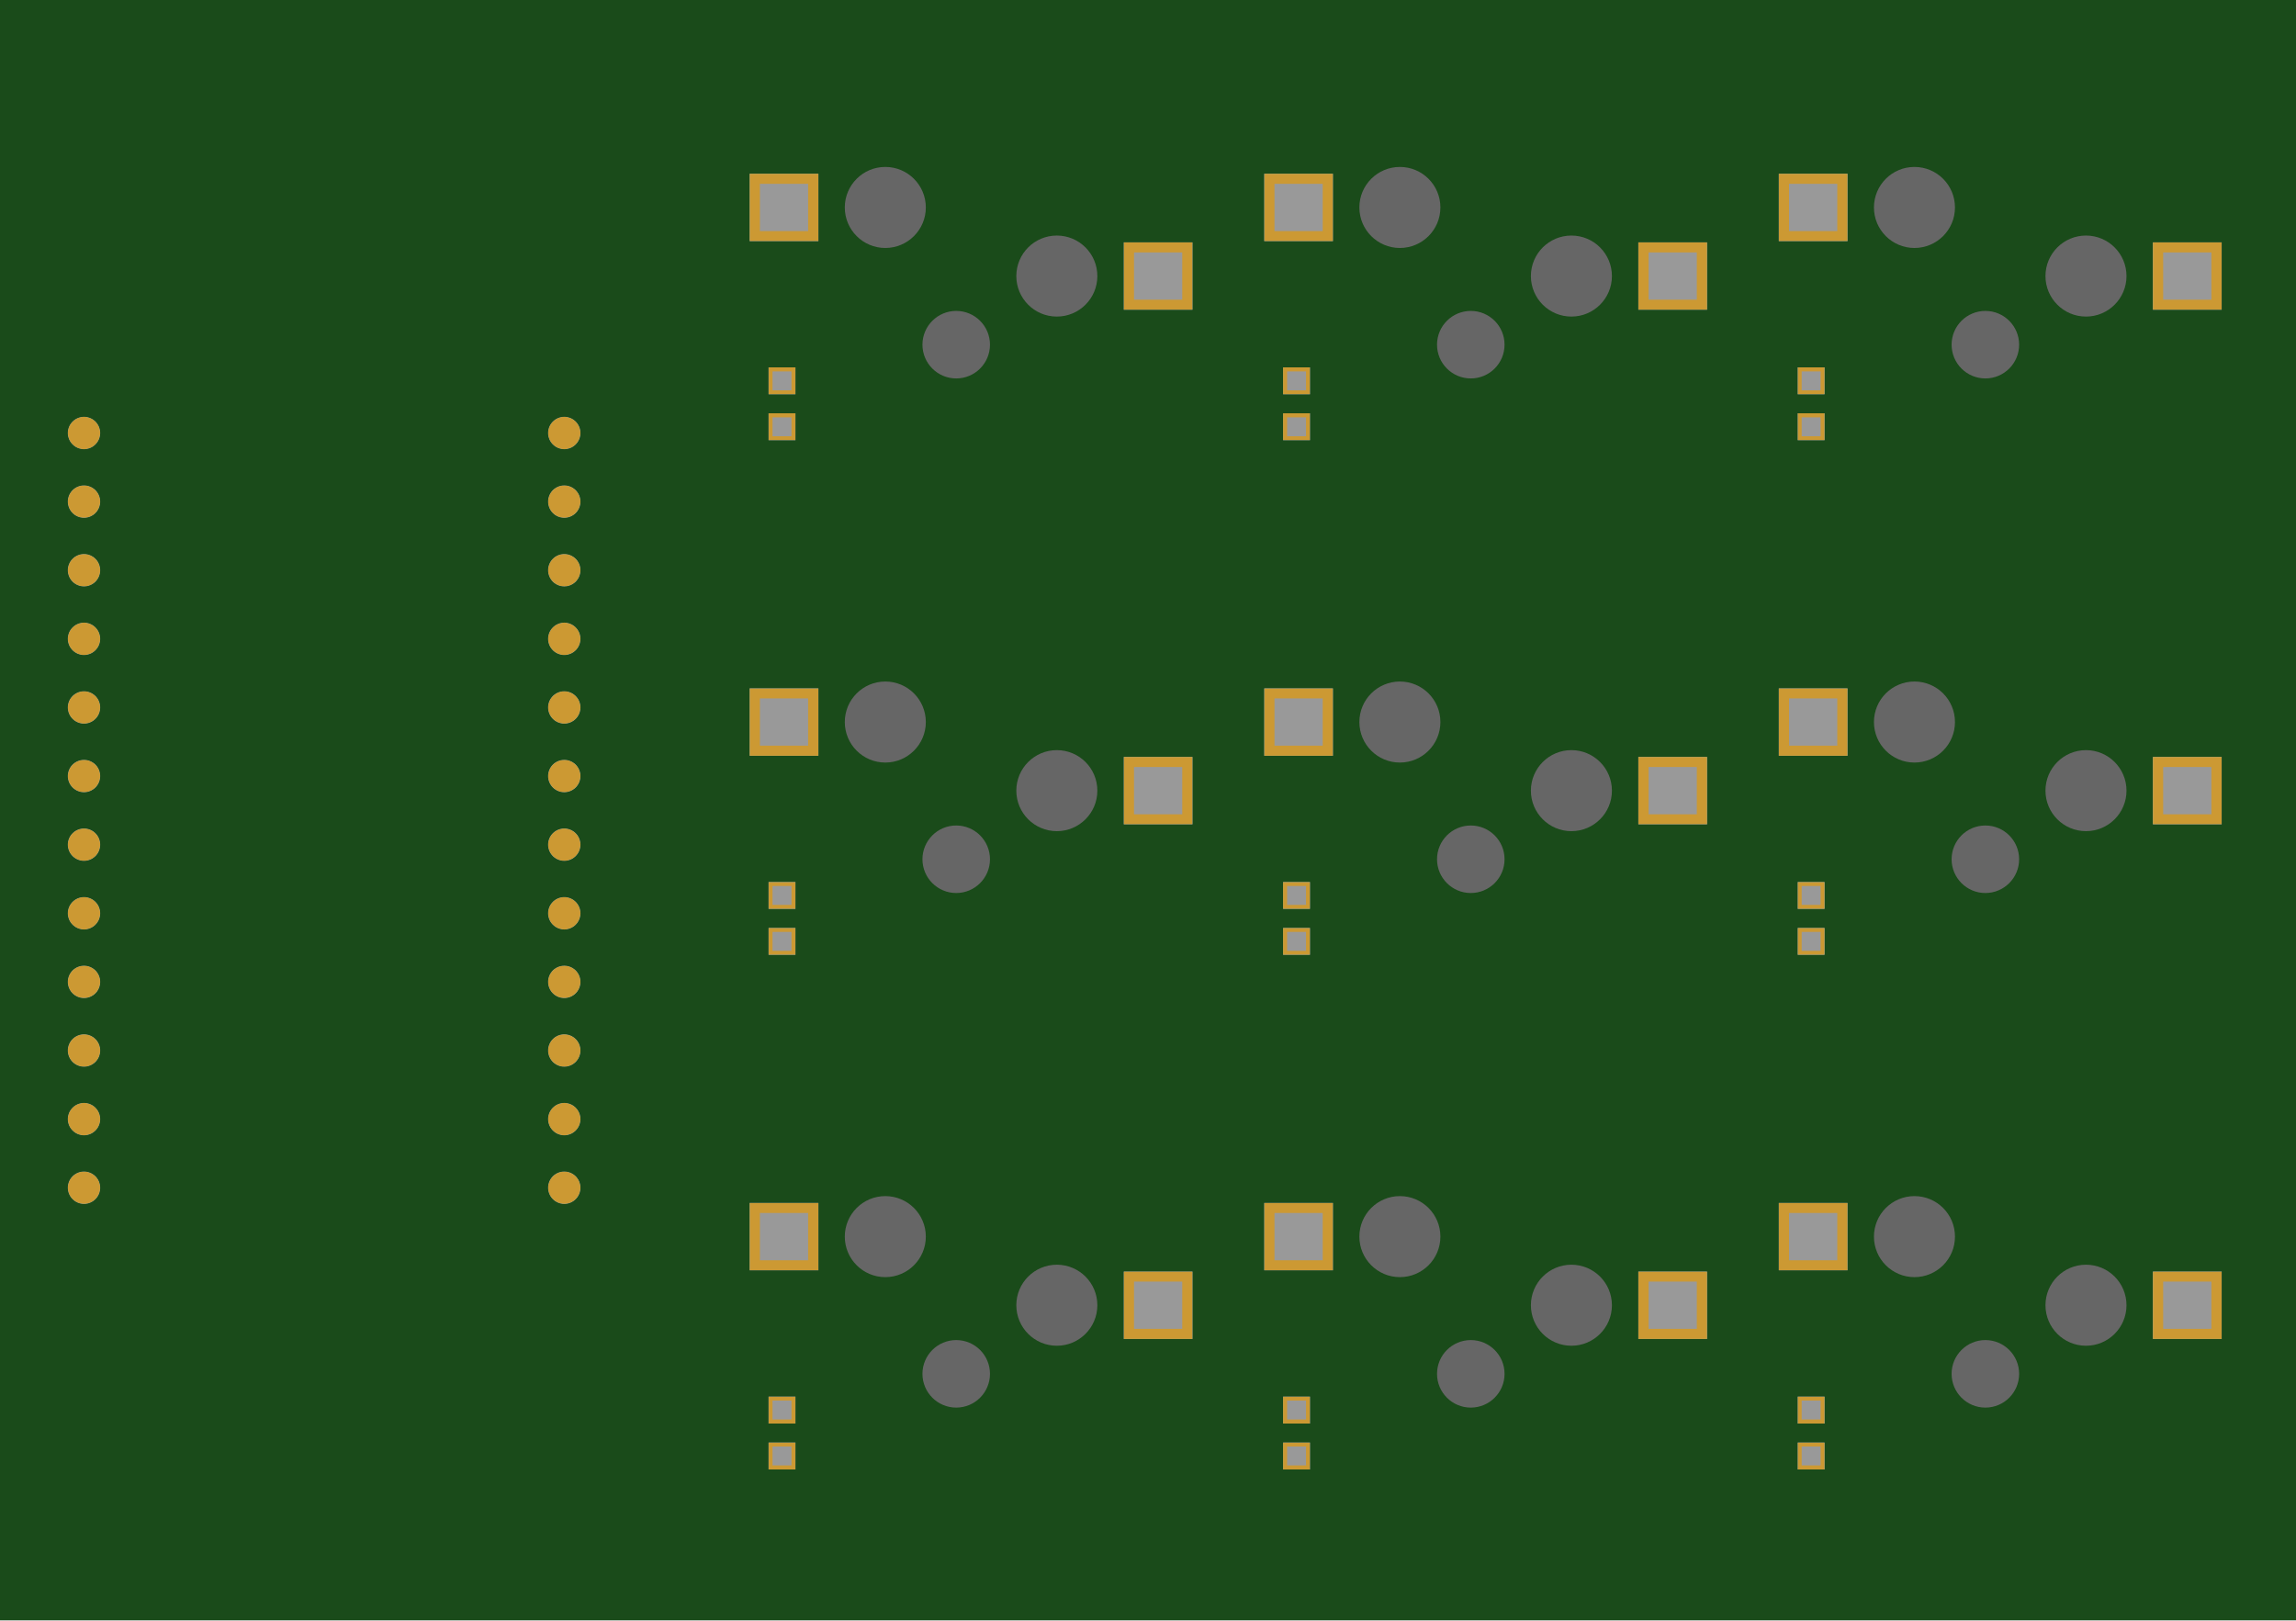
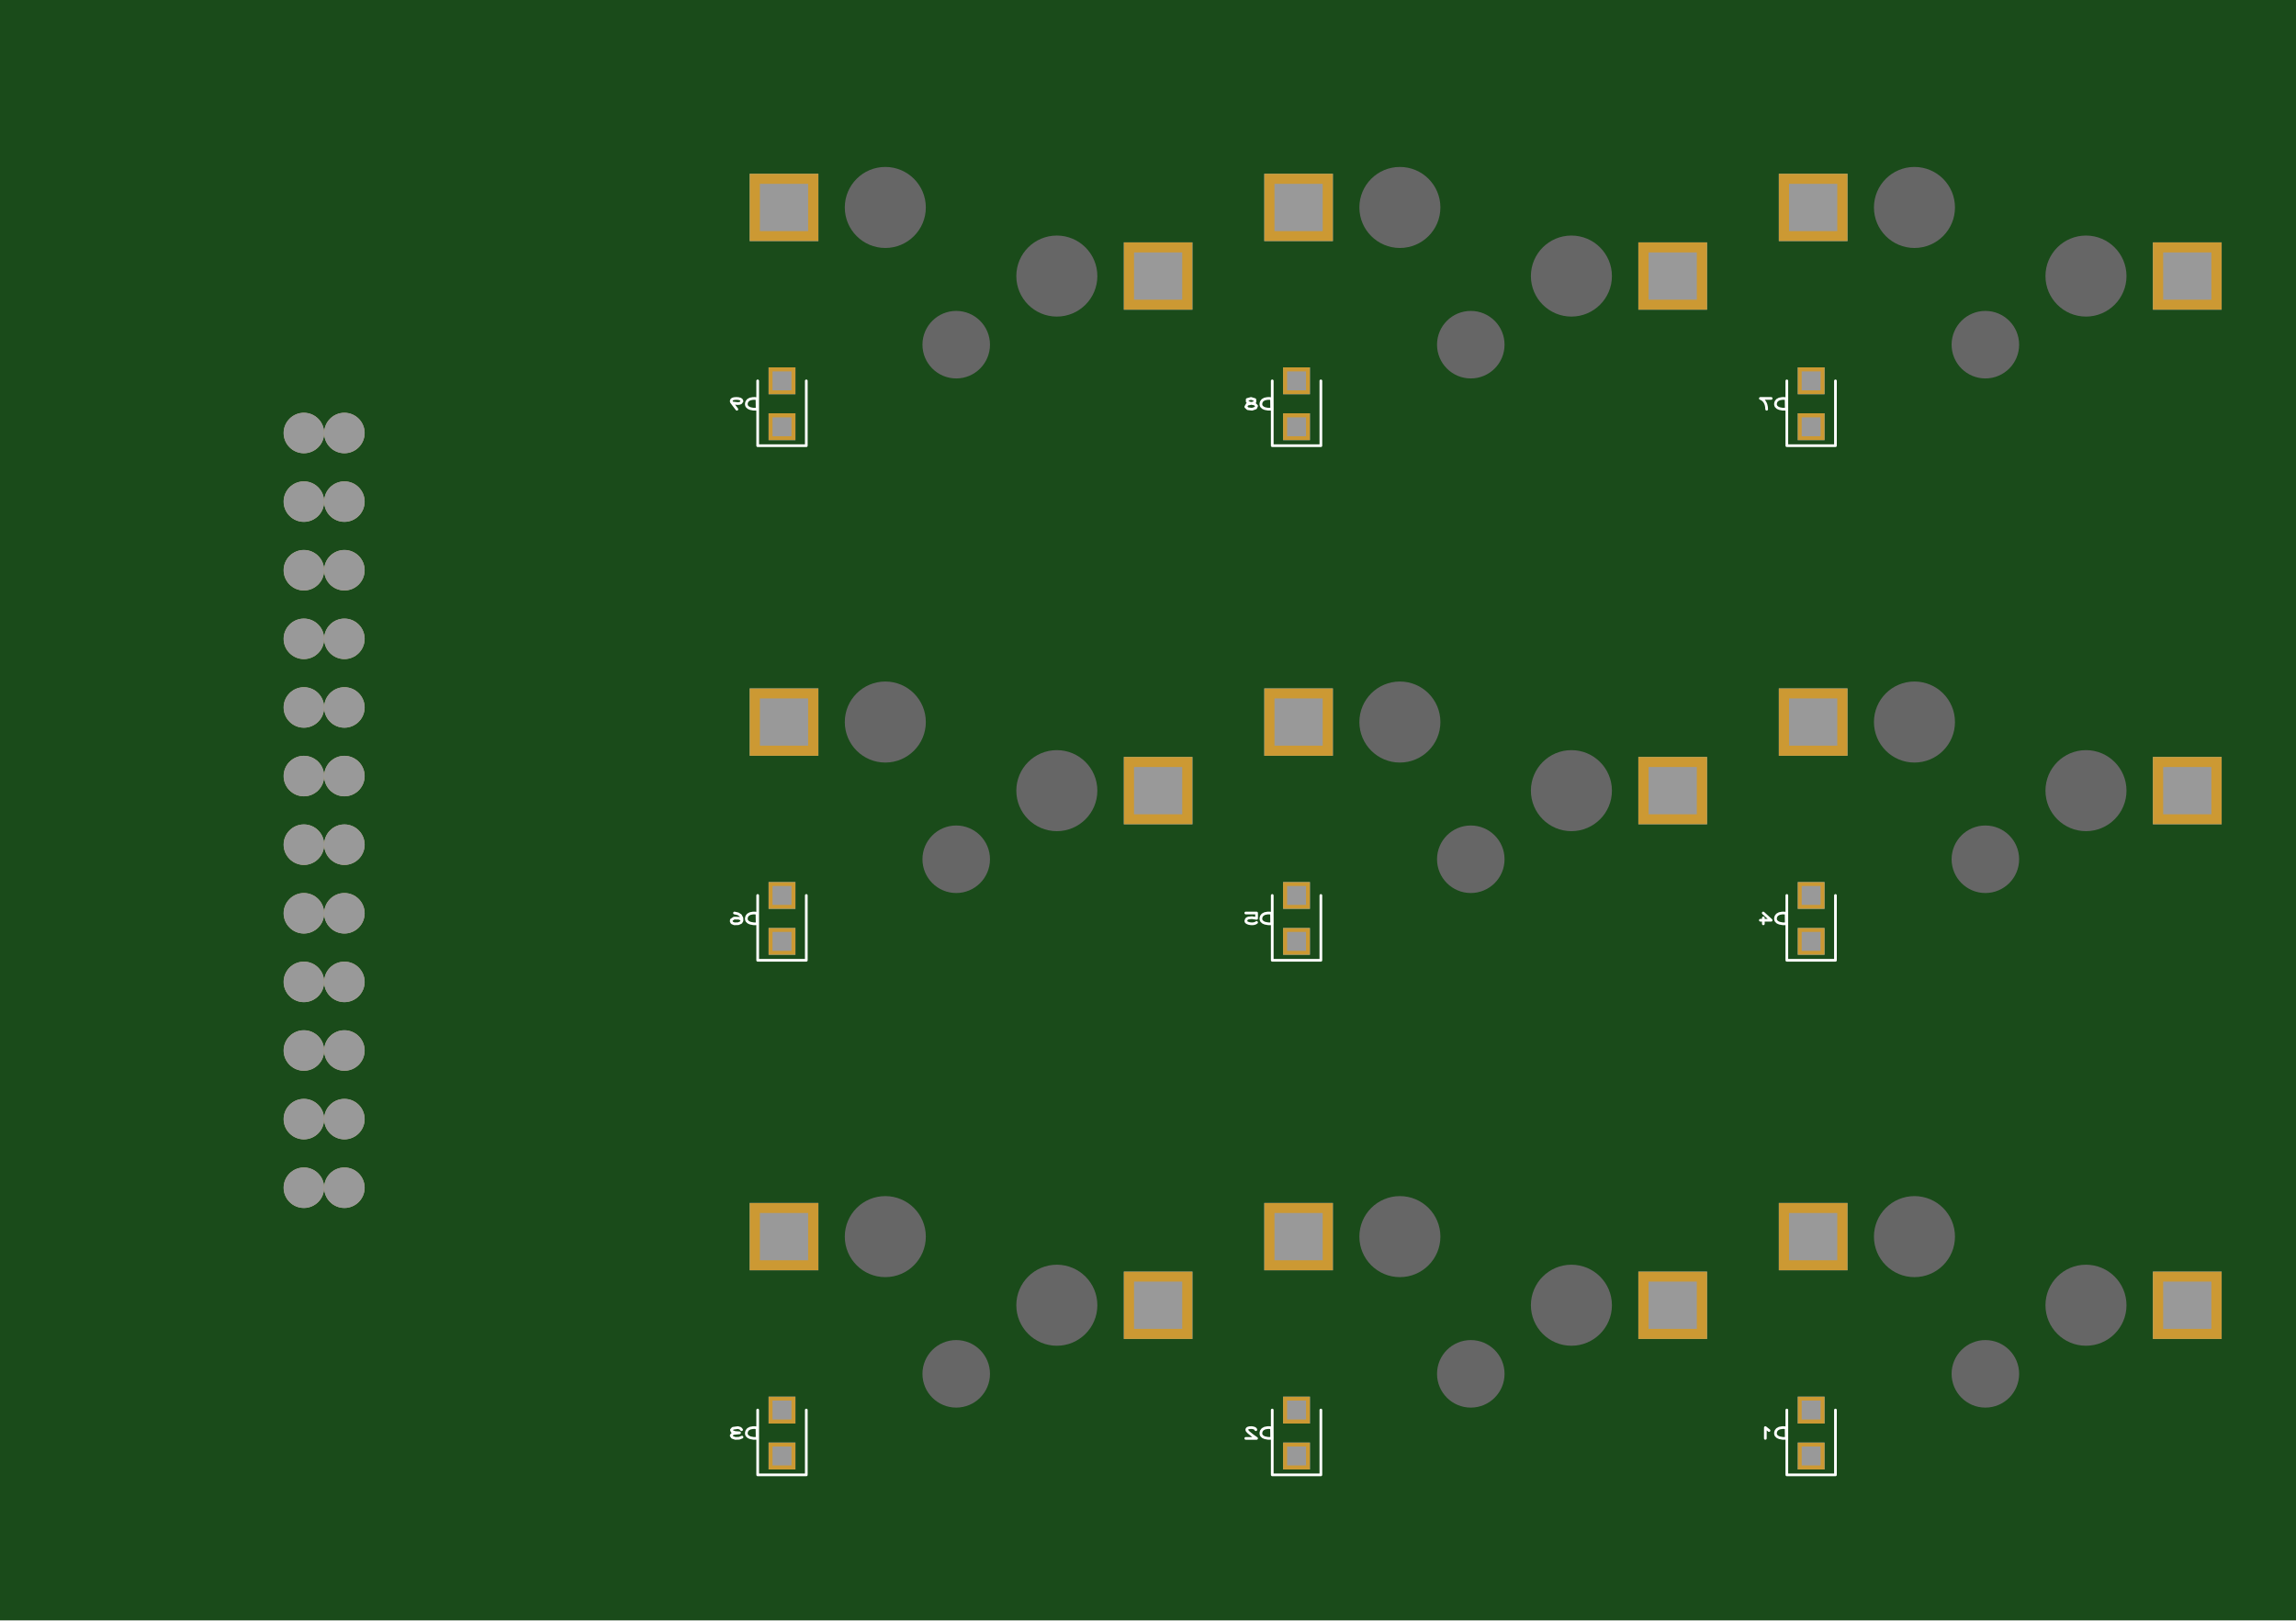
- <svg xmlns="http://www.w3.org/2000/svg" xmlns:xlink="http://www.w3.org/1999/xlink" version="1.1" stroke-linecap="round" stroke-linejoin="round" stroke-width="0" fill-rule="evenodd" clip-rule="evenodd" id="AKMYGLnjvHdG_bottom" viewBox="-42500 -30000 85000 60000" width="85mm" height="60mm">
+ <svg xmlns="http://www.w3.org/2000/svg" xmlns:xlink="http://www.w3.org/1999/xlink" version="1.1" stroke-linecap="round" stroke-linejoin="round" stroke-width="0" fill-rule="evenodd" clip-rule="evenodd" id="T84LgT5_yAUA_bottom" viewBox="-42500 -30000 85000 60000" width="85mm" height="60mm">
  <defs>
-     <style>.AKMYGLnjvHdG_fr4 {color: #666666;}
- .AKMYGLnjvHdG_cu {color: #cccccc;}
- .AKMYGLnjvHdG_cf {color: #cc9933;}
- .AKMYGLnjvHdG_sm {color: #004200; opacity: 0.749;}
- .AKMYGLnjvHdG_ss {color: #ffffff;}
- .AKMYGLnjvHdG_sp {color: #999999;}
- .AKMYGLnjvHdG_out {color: #000000;}</style>
-     <rect x="-1275" y="-1250" width="2550" height="2500" id="AaF7pAcQtDfY_pad-10" />
-     <rect x="-500" y="-500" width="1000" height="1000" id="AaF7pAcQtDfY_pad-14" />
-     <circle cx="0" cy="0" r="600" id="AaF7pAcQtDfY_pad-16" />
-     <rect x="-1275" y="-1250" width="2550" height="2500" id="j-GmVoyRq2aF_pad-10" />
-     <circle cx="0" cy="0" r="1500" id="j-GmVoyRq2aF_pad-12" />
-     <circle cx="0" cy="0" r="1250" id="j-GmVoyRq2aF_pad-13" />
-     <rect x="-500" y="-500" width="1000" height="1000" id="j-GmVoyRq2aF_pad-14" />
-     <circle cx="0" cy="0" r="600" id="j-GmVoyRq2aF_pad-16" />
-     <rect x="-892.5" y="-875" width="1785" height="1750" id="hVpLpZzpCf-o_pad-11" />
-     <rect x="-350" y="-350" width="700" height="700" id="hVpLpZzpCf-o_pad-15" />
-     <g id="AKMYGLnjvHdG_bottom_copper">
-       <use xlink:href="#AaF7pAcQtDfY_pad-10" x="-24625" y="-15780" />
-       <use xlink:href="#AaF7pAcQtDfY_pad-10" x="-38475" y="-18320" />
-       <use xlink:href="#AaF7pAcQtDfY_pad-14" x="-24550" y="-23900" />
-       <use xlink:href="#AaF7pAcQtDfY_pad-14" x="-24550" y="-22200" />
-       <use xlink:href="#AaF7pAcQtDfY_pad-10" x="-5575" y="-15780" />
-       <use xlink:href="#AaF7pAcQtDfY_pad-10" x="-19425" y="-18320" />
-       <use xlink:href="#AaF7pAcQtDfY_pad-14" x="-5500" y="-23900" />
-       <use xlink:href="#AaF7pAcQtDfY_pad-14" x="-5500" y="-22200" />
-       <use xlink:href="#AaF7pAcQtDfY_pad-10" x="13475" y="-15780" />
-       <use xlink:href="#AaF7pAcQtDfY_pad-10" x="-375" y="-18320" />
-       <use xlink:href="#AaF7pAcQtDfY_pad-14" x="13550" y="-23900" />
-       <use xlink:href="#AaF7pAcQtDfY_pad-14" x="13550" y="-22200" />
-       <use xlink:href="#AaF7pAcQtDfY_pad-10" x="-24625" y="3270" />
-       <use xlink:href="#AaF7pAcQtDfY_pad-10" x="-38475" y="730" />
-       <use xlink:href="#AaF7pAcQtDfY_pad-14" x="-24550" y="-4850" />
-       <use xlink:href="#AaF7pAcQtDfY_pad-14" x="-24550" y="-3150" />
-       <use xlink:href="#AaF7pAcQtDfY_pad-10" x="-5575" y="3270" />
-       <use xlink:href="#AaF7pAcQtDfY_pad-10" x="-19425" y="730" />
-       <use xlink:href="#AaF7pAcQtDfY_pad-14" x="-5500" y="-4850" />
-       <use xlink:href="#AaF7pAcQtDfY_pad-14" x="-5500" y="-3150" />
-       <use xlink:href="#AaF7pAcQtDfY_pad-10" x="13475" y="3270" />
-       <use xlink:href="#AaF7pAcQtDfY_pad-10" x="-375" y="730" />
-       <use xlink:href="#AaF7pAcQtDfY_pad-14" x="13550" y="-4850" />
-       <use xlink:href="#AaF7pAcQtDfY_pad-14" x="13550" y="-3150" />
-       <use xlink:href="#AaF7pAcQtDfY_pad-10" x="-24625" y="22320" />
-       <use xlink:href="#AaF7pAcQtDfY_pad-10" x="-38475" y="19780" />
-       <use xlink:href="#AaF7pAcQtDfY_pad-14" x="-24550" y="14200" />
-       <use xlink:href="#AaF7pAcQtDfY_pad-14" x="-24550" y="15900" />
-       <use xlink:href="#AaF7pAcQtDfY_pad-10" x="-5575" y="22320" />
-       <use xlink:href="#AaF7pAcQtDfY_pad-10" x="-19425" y="19780" />
-       <use xlink:href="#AaF7pAcQtDfY_pad-14" x="-5500" y="14200" />
-       <use xlink:href="#AaF7pAcQtDfY_pad-14" x="-5500" y="15900" />
-       <use xlink:href="#AaF7pAcQtDfY_pad-10" x="13475" y="22320" />
-       <use xlink:href="#AaF7pAcQtDfY_pad-10" x="-375" y="19780" />
-       <use xlink:href="#AaF7pAcQtDfY_pad-14" x="13550" y="14200" />
-       <use xlink:href="#AaF7pAcQtDfY_pad-14" x="13550" y="15900" />
-       <use xlink:href="#AaF7pAcQtDfY_pad-16" x="21610" y="13970" />
-       <use xlink:href="#AaF7pAcQtDfY_pad-16" x="21610" y="11430" />
-       <use xlink:href="#AaF7pAcQtDfY_pad-16" x="21610" y="8890" />
-       <use xlink:href="#AaF7pAcQtDfY_pad-16" x="21610" y="6350" />
-       <use xlink:href="#AaF7pAcQtDfY_pad-16" x="21610" y="3810" />
-       <use xlink:href="#AaF7pAcQtDfY_pad-16" x="21610" y="1270" />
-       <use xlink:href="#AaF7pAcQtDfY_pad-16" x="21610" y="-1270" />
-       <use xlink:href="#AaF7pAcQtDfY_pad-16" x="21610" y="-3810" />
-       <use xlink:href="#AaF7pAcQtDfY_pad-16" x="21610" y="-6350" />
-       <use xlink:href="#AaF7pAcQtDfY_pad-16" x="21610" y="-8890" />
-       <use xlink:href="#AaF7pAcQtDfY_pad-16" x="21610" y="-11430" />
-       <use xlink:href="#AaF7pAcQtDfY_pad-16" x="21610" y="-13970" />
-       <use xlink:href="#AaF7pAcQtDfY_pad-16" x="39390" y="-13970" />
-       <use xlink:href="#AaF7pAcQtDfY_pad-16" x="39390" y="-11430" />
-       <use xlink:href="#AaF7pAcQtDfY_pad-16" x="39390" y="-8890" />
-       <use xlink:href="#AaF7pAcQtDfY_pad-16" x="39390" y="-6350" />
-       <use xlink:href="#AaF7pAcQtDfY_pad-16" x="39390" y="-3810" />
-       <use xlink:href="#AaF7pAcQtDfY_pad-16" x="39390" y="-1270" />
-       <use xlink:href="#AaF7pAcQtDfY_pad-16" x="39390" y="1270" />
-       <use xlink:href="#AaF7pAcQtDfY_pad-16" x="39390" y="3810" />
-       <use xlink:href="#AaF7pAcQtDfY_pad-16" x="39390" y="6350" />
-       <use xlink:href="#AaF7pAcQtDfY_pad-16" x="39390" y="8890" />
-       <use xlink:href="#AaF7pAcQtDfY_pad-16" x="39390" y="11430" />
-       <use xlink:href="#AaF7pAcQtDfY_pad-16" x="39390" y="13970" />
-     </g>
-     <g id="AKMYGLnjvHdG_bottom_soldermask">
-       <use xlink:href="#j-GmVoyRq2aF_pad-10" x="-24625" y="-15780" />
-       <use xlink:href="#j-GmVoyRq2aF_pad-10" x="-38475" y="-18320" />
-       <use xlink:href="#j-GmVoyRq2aF_pad-12" x="-28375" y="-15780" />
-       <use xlink:href="#j-GmVoyRq2aF_pad-12" x="-34725" y="-18320" />
-       <use xlink:href="#j-GmVoyRq2aF_pad-13" x="-31000" y="-20860" />
-       <use xlink:href="#j-GmVoyRq2aF_pad-14" x="-24550" y="-23900" />
-       <use xlink:href="#j-GmVoyRq2aF_pad-14" x="-24550" y="-22200" />
-       <use xlink:href="#j-GmVoyRq2aF_pad-10" x="-5575" y="-15780" />
-       <use xlink:href="#j-GmVoyRq2aF_pad-10" x="-19425" y="-18320" />
-       <use xlink:href="#j-GmVoyRq2aF_pad-12" x="-9325" y="-15780" />
-       <use xlink:href="#j-GmVoyRq2aF_pad-12" x="-15675" y="-18320" />
-       <use xlink:href="#j-GmVoyRq2aF_pad-13" x="-11950" y="-20860" />
-       <use xlink:href="#j-GmVoyRq2aF_pad-14" x="-5500" y="-23900" />
-       <use xlink:href="#j-GmVoyRq2aF_pad-14" x="-5500" y="-22200" />
-       <use xlink:href="#j-GmVoyRq2aF_pad-10" x="13475" y="-15780" />
-       <use xlink:href="#j-GmVoyRq2aF_pad-10" x="-375" y="-18320" />
-       <use xlink:href="#j-GmVoyRq2aF_pad-12" x="9725" y="-15780" />
-       <use xlink:href="#j-GmVoyRq2aF_pad-12" x="3375" y="-18320" />
-       <use xlink:href="#j-GmVoyRq2aF_pad-13" x="7100" y="-20860" />
-       <use xlink:href="#j-GmVoyRq2aF_pad-14" x="13550" y="-23900" />
-       <use xlink:href="#j-GmVoyRq2aF_pad-14" x="13550" y="-22200" />
-       <use xlink:href="#j-GmVoyRq2aF_pad-10" x="-24625" y="3270" />
-       <use xlink:href="#j-GmVoyRq2aF_pad-10" x="-38475" y="730" />
-       <use xlink:href="#j-GmVoyRq2aF_pad-12" x="-28375" y="3270" />
-       <use xlink:href="#j-GmVoyRq2aF_pad-12" x="-34725" y="730" />
-       <use xlink:href="#j-GmVoyRq2aF_pad-13" x="-31000" y="-1810" />
-       <use xlink:href="#j-GmVoyRq2aF_pad-14" x="-24550" y="-4850" />
-       <use xlink:href="#j-GmVoyRq2aF_pad-14" x="-24550" y="-3150" />
-       <use xlink:href="#j-GmVoyRq2aF_pad-10" x="-5575" y="3270" />
-       <use xlink:href="#j-GmVoyRq2aF_pad-10" x="-19425" y="730" />
-       <use xlink:href="#j-GmVoyRq2aF_pad-12" x="-9325" y="3270" />
-       <use xlink:href="#j-GmVoyRq2aF_pad-12" x="-15675" y="730" />
-       <use xlink:href="#j-GmVoyRq2aF_pad-13" x="-11950" y="-1810" />
-       <use xlink:href="#j-GmVoyRq2aF_pad-14" x="-5500" y="-4850" />
-       <use xlink:href="#j-GmVoyRq2aF_pad-14" x="-5500" y="-3150" />
-       <use xlink:href="#j-GmVoyRq2aF_pad-10" x="13475" y="3270" />
-       <use xlink:href="#j-GmVoyRq2aF_pad-10" x="-375" y="730" />
-       <use xlink:href="#j-GmVoyRq2aF_pad-12" x="9725" y="3270" />
-       <use xlink:href="#j-GmVoyRq2aF_pad-12" x="3375" y="730" />
-       <use xlink:href="#j-GmVoyRq2aF_pad-13" x="7100" y="-1810" />
-       <use xlink:href="#j-GmVoyRq2aF_pad-14" x="13550" y="-4850" />
-       <use xlink:href="#j-GmVoyRq2aF_pad-14" x="13550" y="-3150" />
-       <use xlink:href="#j-GmVoyRq2aF_pad-10" x="-24625" y="22320" />
-       <use xlink:href="#j-GmVoyRq2aF_pad-10" x="-38475" y="19780" />
-       <use xlink:href="#j-GmVoyRq2aF_pad-12" x="-28375" y="22320" />
-       <use xlink:href="#j-GmVoyRq2aF_pad-12" x="-34725" y="19780" />
-       <use xlink:href="#j-GmVoyRq2aF_pad-13" x="-31000" y="17240" />
-       <use xlink:href="#j-GmVoyRq2aF_pad-14" x="-24550" y="14200" />
-       <use xlink:href="#j-GmVoyRq2aF_pad-14" x="-24550" y="15900" />
-       <use xlink:href="#j-GmVoyRq2aF_pad-10" x="-5575" y="22320" />
-       <use xlink:href="#j-GmVoyRq2aF_pad-10" x="-19425" y="19780" />
-       <use xlink:href="#j-GmVoyRq2aF_pad-12" x="-9325" y="22320" />
-       <use xlink:href="#j-GmVoyRq2aF_pad-12" x="-15675" y="19780" />
-       <use xlink:href="#j-GmVoyRq2aF_pad-13" x="-11950" y="17240" />
-       <use xlink:href="#j-GmVoyRq2aF_pad-14" x="-5500" y="14200" />
-       <use xlink:href="#j-GmVoyRq2aF_pad-14" x="-5500" y="15900" />
-       <use xlink:href="#j-GmVoyRq2aF_pad-10" x="13475" y="22320" />
-       <use xlink:href="#j-GmVoyRq2aF_pad-10" x="-375" y="19780" />
-       <use xlink:href="#j-GmVoyRq2aF_pad-12" x="9725" y="22320" />
-       <use xlink:href="#j-GmVoyRq2aF_pad-12" x="3375" y="19780" />
-       <use xlink:href="#j-GmVoyRq2aF_pad-13" x="7100" y="17240" />
-       <use xlink:href="#j-GmVoyRq2aF_pad-14" x="13550" y="14200" />
-       <use xlink:href="#j-GmVoyRq2aF_pad-14" x="13550" y="15900" />
-       <use xlink:href="#j-GmVoyRq2aF_pad-16" x="21610" y="13970" />
-       <use xlink:href="#j-GmVoyRq2aF_pad-16" x="21610" y="11430" />
-       <use xlink:href="#j-GmVoyRq2aF_pad-16" x="21610" y="8890" />
-       <use xlink:href="#j-GmVoyRq2aF_pad-16" x="21610" y="6350" />
-       <use xlink:href="#j-GmVoyRq2aF_pad-16" x="21610" y="3810" />
-       <use xlink:href="#j-GmVoyRq2aF_pad-16" x="21610" y="1270" />
-       <use xlink:href="#j-GmVoyRq2aF_pad-16" x="21610" y="-1270" />
-       <use xlink:href="#j-GmVoyRq2aF_pad-16" x="21610" y="-3810" />
-       <use xlink:href="#j-GmVoyRq2aF_pad-16" x="21610" y="-6350" />
-       <use xlink:href="#j-GmVoyRq2aF_pad-16" x="21610" y="-8890" />
-       <use xlink:href="#j-GmVoyRq2aF_pad-16" x="21610" y="-11430" />
-       <use xlink:href="#j-GmVoyRq2aF_pad-16" x="21610" y="-13970" />
-       <use xlink:href="#j-GmVoyRq2aF_pad-16" x="39390" y="-13970" />
-       <use xlink:href="#j-GmVoyRq2aF_pad-16" x="39390" y="-11430" />
-       <use xlink:href="#j-GmVoyRq2aF_pad-16" x="39390" y="-8890" />
-       <use xlink:href="#j-GmVoyRq2aF_pad-16" x="39390" y="-6350" />
-       <use xlink:href="#j-GmVoyRq2aF_pad-16" x="39390" y="-3810" />
-       <use xlink:href="#j-GmVoyRq2aF_pad-16" x="39390" y="-1270" />
-       <use xlink:href="#j-GmVoyRq2aF_pad-16" x="39390" y="1270" />
-       <use xlink:href="#j-GmVoyRq2aF_pad-16" x="39390" y="3810" />
-       <use xlink:href="#j-GmVoyRq2aF_pad-16" x="39390" y="6350" />
-       <use xlink:href="#j-GmVoyRq2aF_pad-16" x="39390" y="8890" />
-       <use xlink:href="#j-GmVoyRq2aF_pad-16" x="39390" y="11430" />
-       <use xlink:href="#j-GmVoyRq2aF_pad-16" x="39390" y="13970" />
-     </g>
-     <g id="AKMYGLnjvHdG_bottom_solderpaste">
-       <use xlink:href="#hVpLpZzpCf-o_pad-11" x="-24625" y="-15780" />
-       <use xlink:href="#hVpLpZzpCf-o_pad-11" x="-38475" y="-18320" />
-       <use xlink:href="#hVpLpZzpCf-o_pad-15" x="-24550" y="-23900" />
-       <use xlink:href="#hVpLpZzpCf-o_pad-15" x="-24550" y="-22200" />
-       <use xlink:href="#hVpLpZzpCf-o_pad-11" x="-5575" y="-15780" />
-       <use xlink:href="#hVpLpZzpCf-o_pad-11" x="-19425" y="-18320" />
-       <use xlink:href="#hVpLpZzpCf-o_pad-15" x="-5500" y="-23900" />
-       <use xlink:href="#hVpLpZzpCf-o_pad-15" x="-5500" y="-22200" />
-       <use xlink:href="#hVpLpZzpCf-o_pad-11" x="13475" y="-15780" />
-       <use xlink:href="#hVpLpZzpCf-o_pad-11" x="-375" y="-18320" />
-       <use xlink:href="#hVpLpZzpCf-o_pad-15" x="13550" y="-23900" />
-       <use xlink:href="#hVpLpZzpCf-o_pad-15" x="13550" y="-22200" />
-       <use xlink:href="#hVpLpZzpCf-o_pad-11" x="-24625" y="3270" />
-       <use xlink:href="#hVpLpZzpCf-o_pad-11" x="-38475" y="730" />
-       <use xlink:href="#hVpLpZzpCf-o_pad-15" x="-24550" y="-4850" />
-       <use xlink:href="#hVpLpZzpCf-o_pad-15" x="-24550" y="-3150" />
-       <use xlink:href="#hVpLpZzpCf-o_pad-11" x="-5575" y="3270" />
-       <use xlink:href="#hVpLpZzpCf-o_pad-11" x="-19425" y="730" />
-       <use xlink:href="#hVpLpZzpCf-o_pad-15" x="-5500" y="-4850" />
-       <use xlink:href="#hVpLpZzpCf-o_pad-15" x="-5500" y="-3150" />
-       <use xlink:href="#hVpLpZzpCf-o_pad-11" x="13475" y="3270" />
-       <use xlink:href="#hVpLpZzpCf-o_pad-11" x="-375" y="730" />
-       <use xlink:href="#hVpLpZzpCf-o_pad-15" x="13550" y="-4850" />
-       <use xlink:href="#hVpLpZzpCf-o_pad-15" x="13550" y="-3150" />
-       <use xlink:href="#hVpLpZzpCf-o_pad-11" x="-24625" y="22320" />
-       <use xlink:href="#hVpLpZzpCf-o_pad-11" x="-38475" y="19780" />
-       <use xlink:href="#hVpLpZzpCf-o_pad-15" x="-24550" y="14200" />
-       <use xlink:href="#hVpLpZzpCf-o_pad-15" x="-24550" y="15900" />
-       <use xlink:href="#hVpLpZzpCf-o_pad-11" x="-5575" y="22320" />
-       <use xlink:href="#hVpLpZzpCf-o_pad-11" x="-19425" y="19780" />
-       <use xlink:href="#hVpLpZzpCf-o_pad-15" x="-5500" y="14200" />
-       <use xlink:href="#hVpLpZzpCf-o_pad-15" x="-5500" y="15900" />
-       <use xlink:href="#hVpLpZzpCf-o_pad-11" x="13475" y="22320" />
-       <use xlink:href="#hVpLpZzpCf-o_pad-11" x="-375" y="19780" />
-       <use xlink:href="#hVpLpZzpCf-o_pad-15" x="13550" y="14200" />
-       <use xlink:href="#hVpLpZzpCf-o_pad-15" x="13550" y="15900" />
-     </g>
-     <clipPath id="AKMYGLnjvHdG_bottom_outline">
+     <style>.T84LgT5_yAUA_fr4 {color: #666666;}
+ .T84LgT5_yAUA_cu {color: #cccccc;}
+ .T84LgT5_yAUA_cf {color: #cc9933;}
+ .T84LgT5_yAUA_sm {color: #004200; opacity: 0.749;}
+ .T84LgT5_yAUA_ss {color: #ffffff;}
+ .T84LgT5_yAUA_sp {color: #999999;}
+ .T84LgT5_yAUA_out {color: #000000;}</style>
+     <rect x="-1275" y="-1250" width="2550" height="2500" id="fajQOL_RuJBl_pad-10" />
+     <rect x="-500" y="-500" width="1000" height="1000" id="fajQOL_RuJBl_pad-14" />
+     <circle cx="0" cy="0" r="750" id="fajQOL_RuJBl_pad-17" />
+     <rect x="-1275" y="-1250" width="2550" height="2500" id="DZ8Y38TBqgaF_pad-10" />
+     <circle cx="0" cy="0" r="1500" id="DZ8Y38TBqgaF_pad-12" />
+     <circle cx="0" cy="0" r="1250" id="DZ8Y38TBqgaF_pad-13" />
+     <rect x="-500" y="-500" width="1000" height="1000" id="DZ8Y38TBqgaF_pad-14" />
+     <circle cx="0" cy="0" r="750" id="DZ8Y38TBqgaF_pad-17" />
+     <rect x="-892.5" y="-875" width="1785" height="1750" id="BIwDWsLP2bpv_pad-11" />
+     <rect x="-350" y="-350" width="700" height="700" id="BIwDWsLP2bpv_pad-15" />
+     <circle cx="0" cy="0" r="750" id="BIwDWsLP2bpv_pad-17" />
+     <g id="T84LgT5_yAUA_bottom_copper">
+       <use xlink:href="#fajQOL_RuJBl_pad-10" x="-24625" y="-15780" />
+       <use xlink:href="#fajQOL_RuJBl_pad-10" x="-38475" y="-18320" />
+       <use xlink:href="#fajQOL_RuJBl_pad-14" x="-24550" y="-23900" />
+       <use xlink:href="#fajQOL_RuJBl_pad-14" x="-24550" y="-22200" />
+       <use xlink:href="#fajQOL_RuJBl_pad-10" x="-5575" y="-15780" />
+       <use xlink:href="#fajQOL_RuJBl_pad-10" x="-19425" y="-18320" />
+       <use xlink:href="#fajQOL_RuJBl_pad-14" x="-5500" y="-23900" />
+       <use xlink:href="#fajQOL_RuJBl_pad-14" x="-5500" y="-22200" />
+       <use xlink:href="#fajQOL_RuJBl_pad-10" x="13475" y="-15780" />
+       <use xlink:href="#fajQOL_RuJBl_pad-10" x="-375" y="-18320" />
+       <use xlink:href="#fajQOL_RuJBl_pad-14" x="13550" y="-23900" />
+       <use xlink:href="#fajQOL_RuJBl_pad-14" x="13550" y="-22200" />
+       <use xlink:href="#fajQOL_RuJBl_pad-10" x="-24625" y="3270" />
+       <use xlink:href="#fajQOL_RuJBl_pad-10" x="-38475" y="730" />
+       <use xlink:href="#fajQOL_RuJBl_pad-14" x="-24550" y="-4850" />
+       <use xlink:href="#fajQOL_RuJBl_pad-14" x="-24550" y="-3150" />
+       <use xlink:href="#fajQOL_RuJBl_pad-10" x="-5575" y="3270" />
+       <use xlink:href="#fajQOL_RuJBl_pad-10" x="-19425" y="730" />
+       <use xlink:href="#fajQOL_RuJBl_pad-14" x="-5500" y="-4850" />
+       <use xlink:href="#fajQOL_RuJBl_pad-14" x="-5500" y="-3150" />
+       <use xlink:href="#fajQOL_RuJBl_pad-10" x="13475" y="3270" />
+       <use xlink:href="#fajQOL_RuJBl_pad-10" x="-375" y="730" />
+       <use xlink:href="#fajQOL_RuJBl_pad-14" x="13550" y="-4850" />
+       <use xlink:href="#fajQOL_RuJBl_pad-14" x="13550" y="-3150" />
+       <use xlink:href="#fajQOL_RuJBl_pad-10" x="-24625" y="22320" />
+       <use xlink:href="#fajQOL_RuJBl_pad-10" x="-38475" y="19780" />
+       <use xlink:href="#fajQOL_RuJBl_pad-14" x="-24550" y="14200" />
+       <use xlink:href="#fajQOL_RuJBl_pad-14" x="-24550" y="15900" />
+       <use xlink:href="#fajQOL_RuJBl_pad-10" x="-5575" y="22320" />
+       <use xlink:href="#fajQOL_RuJBl_pad-10" x="-19425" y="19780" />
+       <use xlink:href="#fajQOL_RuJBl_pad-14" x="-5500" y="14200" />
+       <use xlink:href="#fajQOL_RuJBl_pad-14" x="-5500" y="15900" />
+       <use xlink:href="#fajQOL_RuJBl_pad-10" x="13475" y="22320" />
+       <use xlink:href="#fajQOL_RuJBl_pad-10" x="-375" y="19780" />
+       <use xlink:href="#fajQOL_RuJBl_pad-14" x="13550" y="14200" />
+       <use xlink:href="#fajQOL_RuJBl_pad-14" x="13550" y="15900" />
+       <use xlink:href="#fajQOL_RuJBl_pad-17" x="29750" y="13970" />
+       <use xlink:href="#fajQOL_RuJBl_pad-17" x="29750" y="11430" />
+       <use xlink:href="#fajQOL_RuJBl_pad-17" x="29750" y="8890" />
+       <use xlink:href="#fajQOL_RuJBl_pad-17" x="29750" y="6350" />
+       <use xlink:href="#fajQOL_RuJBl_pad-17" x="29750" y="3810" />
+       <use xlink:href="#fajQOL_RuJBl_pad-17" x="29750" y="1270" />
+       <use xlink:href="#fajQOL_RuJBl_pad-17" x="29750" y="-1270" />
+       <use xlink:href="#fajQOL_RuJBl_pad-17" x="29750" y="-3810" />
+       <use xlink:href="#fajQOL_RuJBl_pad-17" x="29750" y="-6350" />
+       <use xlink:href="#fajQOL_RuJBl_pad-17" x="29750" y="-8890" />
+       <use xlink:href="#fajQOL_RuJBl_pad-17" x="29750" y="-11430" />
+       <use xlink:href="#fajQOL_RuJBl_pad-17" x="29750" y="-13970" />
+       <use xlink:href="#fajQOL_RuJBl_pad-17" x="31250" y="-13970" />
+       <use xlink:href="#fajQOL_RuJBl_pad-17" x="31250" y="-11430" />
+       <use xlink:href="#fajQOL_RuJBl_pad-17" x="31250" y="-8890" />
+       <use xlink:href="#fajQOL_RuJBl_pad-17" x="31250" y="-6350" />
+       <use xlink:href="#fajQOL_RuJBl_pad-17" x="31250" y="-3810" />
+       <use xlink:href="#fajQOL_RuJBl_pad-17" x="31250" y="-1270" />
+       <use xlink:href="#fajQOL_RuJBl_pad-17" x="31250" y="1270" />
+       <use xlink:href="#fajQOL_RuJBl_pad-17" x="31250" y="3810" />
+       <use xlink:href="#fajQOL_RuJBl_pad-17" x="31250" y="6350" />
+       <use xlink:href="#fajQOL_RuJBl_pad-17" x="31250" y="8890" />
+       <use xlink:href="#fajQOL_RuJBl_pad-17" x="31250" y="11430" />
+       <use xlink:href="#fajQOL_RuJBl_pad-17" x="31250" y="13970" />
+     </g>
+     <g id="T84LgT5_yAUA_bottom_silkscreen">
+       <path d="M -23650 -22200 -23650 -24600 -25450 -24600 -25450 -22200" fill="none" stroke-width="100" />
+       <path d="M -23630 -23250 -23623.758 -22858.308 -23539.741 -22850 -23475.381 -22850.966 -23370.835 -22870.698 -23293.523 -22913.311 -23249.32 -22970.689 -23231.699 -23030.182 -23230 -23074.974 -23238.061 -23113.365 -23254.549 -23145.838 -23307.483 -23194.97 -23378.15 -23226.247 -23494.1 -23248.167 -23630 -23250 M -22990.8 -22958.8 -22855.2 -22850 -22854 -23250" fill="none" stroke-width="100" />
+       <path d="M -4600 -22200 -4600 -24600 -6400 -24600 -6400 -22200" fill="none" stroke-width="100" />
+       <path d="M -4580 -23250 -4573.758 -22858.308 -4489.741 -22850 -4425.381 -22850.966 -4320.835 -22870.698 -4243.523 -22913.311 -4199.32 -22970.689 -4181.699 -23030.182 -4180 -23074.974 -4188.061 -23113.365 -4204.549 -23145.838 -4257.483 -23194.97 -4328.15 -23226.247 -4444.1 -23248.167 -4580 -23250 M -3992.163 -22927.846 -3978.425 -22898.972 -3937.827 -22872.043 -3871.291 -22853.781 -3828.586 -22850 -3754.705 -22853.486 -3699.283 -22869.077 -3668.975 -22892.987 -3658.089 -22920.772 -3658.812 -22939.254 -3671.82 -22970.191 -3728.284 -23030.339 -3870.482 -23144.76 -4020 -23250 -3620 -23250" fill="none" stroke-width="100" />
+       <path d="M 14450 -22200 14450 -24600 12650 -24600 12650 -22200" fill="none" stroke-width="100" />
+       <path d="M 14470 -23250 14476.242 -22858.308 14560.259 -22850 14624.619 -22850.966 14729.165 -22870.698 14806.477 -22913.311 14850.68 -22970.689 14868.301 -23030.182 14870 -23074.974 14861.939 -23113.365 14845.451 -23145.838 14792.517 -23194.97 14721.85 -23226.247 14605.9 -23248.167 14470 -23250 M 15045.67 -22929.421 15092.044 -22876.983 15180.395 -22850 15369.456 -22876.091 15421.287 -22936.99 15398.525 -22991.902 15290.171 -23031.737 15121.901 -23043.906 15336.362 -23066.477 15400.349 -23098.127 15430 -23148.334 15387.553 -23212.368 15276.676 -23250 15134.611 -23244.994 15030 -23203.492" fill="none" stroke-width="100" />
+       <path d="M -23650 -3150 -23650 -5550 -25450 -5550 -25450 -3150" fill="none" stroke-width="100" />
+       <path d="M -23630 -4200 -23623.758 -3808.308 -23539.741 -3800 -23475.381 -3800.966 -23370.835 -3820.698 -23293.523 -3863.311 -23249.32 -3920.689 -23231.699 -3980.182 -23230 -4024.974 -23238.061 -4063.365 -23254.549 -4095.838 -23307.483 -4144.97 -23378.15 -4176.247 -23494.1 -4198.167 -23630 -4200 M -22776.844 -3800 -23070 -4067.387 -22670 -4067.387 M -22780.266 -3981.229 -22780.266 -4200" fill="none" stroke-width="100" />
+       <path d="M -4600 -3150 -4600 -5550 -6400 -5550 -6400 -3150" fill="none" stroke-width="100" />
+       <path d="M -4580 -4200 -4573.758 -3808.308 -4489.741 -3800 -4425.381 -3800.966 -4320.835 -3820.698 -4243.523 -3863.311 -4199.32 -3920.689 -4181.699 -3980.182 -4180 -4024.974 -4188.061 -4063.365 -4204.549 -4095.838 -4257.483 -4144.97 -4328.15 -4176.247 -4444.1 -4198.167 -4580 -4200 M -4020 -3800 -4020 -3998.92 -3849.52 -3972.76 -3727.8 -3982.6 -3679.36 -4000.36 -3645.72 -4025.56 -3620 -4094.24 -3632.16 -4129.92 -3664.08 -4158 -3726.8 -4184.08 -3799.28 -4197.8 -3867.44 -4200 -3924.84 -4192.84 -3971.24 -4178.8 -4020 -4149.92 M -4020 -3800 -3620 -3800" fill="none" stroke-width="100" />
+       <path d="M 14450 -3150 14450 -5550 12650 -5550 12650 -3150" fill="none" stroke-width="100" />
+       <path d="M 14470 -4200 14476.242 -3808.308 14560.259 -3800 14624.619 -3800.966 14729.165 -3820.698 14806.477 -3863.311 14850.68 -3920.689 14868.301 -3980.182 14870 -4024.974 14861.939 -4063.365 14845.451 -4095.838 14792.517 -4144.97 14721.85 -4176.247 14605.9 -4198.167 14470 -4200 M 15308.584 -3800 15175.57 -3829.742 15086.637 -3886.942 15033.991 -3985.345 15030.118 -4083.325 15067.636 -4149.872 15165.17 -4195.067 15314.368 -4200 15400.434 -4164.142 15430 -4108.663 15422.972 -4055.625 15327.86 -3989.346 15154.115 -3990.312 15078.348 -4019.258 15030 -4064.667" fill="none" stroke-width="100" />
+       <path d="M -23650 15900 -23650 13500 -25450 13500 -25450 15900" fill="none" stroke-width="100" />
+       <path d="M -23630 14850 -23623.758 15241.692 -23539.741 15250 -23475.381 15249.034 -23370.835 15229.302 -23293.523 15186.689 -23249.32 15129.311 -23231.699 15069.818 -23230 15025.026 -23238.061 14986.635 -23254.549 14954.162 -23307.483 14905.03 -23378.15 14873.753 -23494.1 14851.833 -23630 14850 M -23070 15250 -22670 15250 -22700.141 15237.784 -22715.988 15229.697 -22753.082 15205.682 -22773.229 15189.148 -22793.71 15169.192 -22813.973 15145.511 -22833.47 15117.803 -22851.65 15085.764 -22867.964 15049.091 -22881.86 15007.481 -22896.97 14935.147 -22903.548 14850" fill="none" stroke-width="100" />
+       <path d="M -4600 15900 -4600 13500 -6400 13500 -6400 15900" fill="none" stroke-width="100" />
+       <path d="M -4580 14850 -4573.758 15241.692 -4489.741 15250 -4425.381 15249.034 -4320.835 15229.302 -4243.523 15186.689 -4199.32 15129.311 -4181.699 15069.818 -4180 15025.026 -4188.061 14986.635 -4204.549 14954.162 -4257.483 14905.03 -4328.15 14873.753 -4444.1 14851.833 -4580 14850 M -3814.28 15250 -3955.97 15207.074 -3960.301 15124.159 -3902.417 15083.528 -3674.068 15034.593 -3620 14938.967 -3692.766 14869.766 -3852.124 14850 -3987.75 14896.867 -4020 14972.545 -3951.399 15042.454 -3758.829 15080.287 -3673.992 15131.424 -3671.917 15210.36 -3814.28 15250" fill="none" stroke-width="100" />
+       <path d="M 14450 15900 14450 13500 12650 13500 12650 15900" fill="none" stroke-width="100" />
+       <path d="M 14470 14850 14476.242 15241.692 14560.259 15250 14624.619 15249.034 14729.165 15229.302 14806.477 15186.689 14850.68 15129.311 14868.301 15069.818 14870 15025.026 14861.939 14986.635 14845.451 14954.162 14792.517 14905.03 14721.85 14873.753 14605.9 14851.833 14470 14850 M 15430 15148.482 15410.592 15203.283 15378.099 15227.153 15323.098 15243.914 15240.099 15250 15161.682 15244.829 15093.991 15226.495 15051.068 15198.47 15030 15147.517 15075.266 15085.147 15126.122 15065.865 15193.89 15060.161 15375.697 15081.674 15419.282 15111.85 15430 15148.482 M 15415.897 15108.046 15220.276 14850" fill="none" stroke-width="100" />
+     </g>
+     <g id="T84LgT5_yAUA_bottom_soldermask">
+       <use xlink:href="#DZ8Y38TBqgaF_pad-10" x="-24625" y="-15780" />
+       <use xlink:href="#DZ8Y38TBqgaF_pad-10" x="-38475" y="-18320" />
+       <use xlink:href="#DZ8Y38TBqgaF_pad-12" x="-28375" y="-15780" />
+       <use xlink:href="#DZ8Y38TBqgaF_pad-12" x="-34725" y="-18320" />
+       <use xlink:href="#DZ8Y38TBqgaF_pad-13" x="-31000" y="-20860" />
+       <use xlink:href="#DZ8Y38TBqgaF_pad-14" x="-24550" y="-23900" />
+       <use xlink:href="#DZ8Y38TBqgaF_pad-14" x="-24550" y="-22200" />
+       <use xlink:href="#DZ8Y38TBqgaF_pad-10" x="-5575" y="-15780" />
+       <use xlink:href="#DZ8Y38TBqgaF_pad-10" x="-19425" y="-18320" />
+       <use xlink:href="#DZ8Y38TBqgaF_pad-12" x="-9325" y="-15780" />
+       <use xlink:href="#DZ8Y38TBqgaF_pad-12" x="-15675" y="-18320" />
+       <use xlink:href="#DZ8Y38TBqgaF_pad-13" x="-11950" y="-20860" />
+       <use xlink:href="#DZ8Y38TBqgaF_pad-14" x="-5500" y="-23900" />
+       <use xlink:href="#DZ8Y38TBqgaF_pad-14" x="-5500" y="-22200" />
+       <use xlink:href="#DZ8Y38TBqgaF_pad-10" x="13475" y="-15780" />
+       <use xlink:href="#DZ8Y38TBqgaF_pad-10" x="-375" y="-18320" />
+       <use xlink:href="#DZ8Y38TBqgaF_pad-12" x="9725" y="-15780" />
+       <use xlink:href="#DZ8Y38TBqgaF_pad-12" x="3375" y="-18320" />
+       <use xlink:href="#DZ8Y38TBqgaF_pad-13" x="7100" y="-20860" />
+       <use xlink:href="#DZ8Y38TBqgaF_pad-14" x="13550" y="-23900" />
+       <use xlink:href="#DZ8Y38TBqgaF_pad-14" x="13550" y="-22200" />
+       <use xlink:href="#DZ8Y38TBqgaF_pad-10" x="-24625" y="3270" />
+       <use xlink:href="#DZ8Y38TBqgaF_pad-10" x="-38475" y="730" />
+       <use xlink:href="#DZ8Y38TBqgaF_pad-12" x="-28375" y="3270" />
+       <use xlink:href="#DZ8Y38TBqgaF_pad-12" x="-34725" y="730" />
+       <use xlink:href="#DZ8Y38TBqgaF_pad-13" x="-31000" y="-1810" />
+       <use xlink:href="#DZ8Y38TBqgaF_pad-14" x="-24550" y="-4850" />
+       <use xlink:href="#DZ8Y38TBqgaF_pad-14" x="-24550" y="-3150" />
+       <use xlink:href="#DZ8Y38TBqgaF_pad-10" x="-5575" y="3270" />
+       <use xlink:href="#DZ8Y38TBqgaF_pad-10" x="-19425" y="730" />
+       <use xlink:href="#DZ8Y38TBqgaF_pad-12" x="-9325" y="3270" />
+       <use xlink:href="#DZ8Y38TBqgaF_pad-12" x="-15675" y="730" />
+       <use xlink:href="#DZ8Y38TBqgaF_pad-13" x="-11950" y="-1810" />
+       <use xlink:href="#DZ8Y38TBqgaF_pad-14" x="-5500" y="-4850" />
+       <use xlink:href="#DZ8Y38TBqgaF_pad-14" x="-5500" y="-3150" />
+       <use xlink:href="#DZ8Y38TBqgaF_pad-10" x="13475" y="3270" />
+       <use xlink:href="#DZ8Y38TBqgaF_pad-10" x="-375" y="730" />
+       <use xlink:href="#DZ8Y38TBqgaF_pad-12" x="9725" y="3270" />
+       <use xlink:href="#DZ8Y38TBqgaF_pad-12" x="3375" y="730" />
+       <use xlink:href="#DZ8Y38TBqgaF_pad-13" x="7100" y="-1810" />
+       <use xlink:href="#DZ8Y38TBqgaF_pad-14" x="13550" y="-4850" />
+       <use xlink:href="#DZ8Y38TBqgaF_pad-14" x="13550" y="-3150" />
+       <use xlink:href="#DZ8Y38TBqgaF_pad-10" x="-24625" y="22320" />
+       <use xlink:href="#DZ8Y38TBqgaF_pad-10" x="-38475" y="19780" />
+       <use xlink:href="#DZ8Y38TBqgaF_pad-12" x="-28375" y="22320" />
+       <use xlink:href="#DZ8Y38TBqgaF_pad-12" x="-34725" y="19780" />
+       <use xlink:href="#DZ8Y38TBqgaF_pad-13" x="-31000" y="17240" />
+       <use xlink:href="#DZ8Y38TBqgaF_pad-14" x="-24550" y="14200" />
+       <use xlink:href="#DZ8Y38TBqgaF_pad-14" x="-24550" y="15900" />
+       <use xlink:href="#DZ8Y38TBqgaF_pad-10" x="-5575" y="22320" />
+       <use xlink:href="#DZ8Y38TBqgaF_pad-10" x="-19425" y="19780" />
+       <use xlink:href="#DZ8Y38TBqgaF_pad-12" x="-9325" y="22320" />
+       <use xlink:href="#DZ8Y38TBqgaF_pad-12" x="-15675" y="19780" />
+       <use xlink:href="#DZ8Y38TBqgaF_pad-13" x="-11950" y="17240" />
+       <use xlink:href="#DZ8Y38TBqgaF_pad-14" x="-5500" y="14200" />
+       <use xlink:href="#DZ8Y38TBqgaF_pad-14" x="-5500" y="15900" />
+       <use xlink:href="#DZ8Y38TBqgaF_pad-10" x="13475" y="22320" />
+       <use xlink:href="#DZ8Y38TBqgaF_pad-10" x="-375" y="19780" />
+       <use xlink:href="#DZ8Y38TBqgaF_pad-12" x="9725" y="22320" />
+       <use xlink:href="#DZ8Y38TBqgaF_pad-12" x="3375" y="19780" />
+       <use xlink:href="#DZ8Y38TBqgaF_pad-13" x="7100" y="17240" />
+       <use xlink:href="#DZ8Y38TBqgaF_pad-14" x="13550" y="14200" />
+       <use xlink:href="#DZ8Y38TBqgaF_pad-14" x="13550" y="15900" />
+       <use xlink:href="#DZ8Y38TBqgaF_pad-17" x="29750" y="13970" />
+       <use xlink:href="#DZ8Y38TBqgaF_pad-17" x="29750" y="11430" />
+       <use xlink:href="#DZ8Y38TBqgaF_pad-17" x="29750" y="8890" />
+       <use xlink:href="#DZ8Y38TBqgaF_pad-17" x="29750" y="6350" />
+       <use xlink:href="#DZ8Y38TBqgaF_pad-17" x="29750" y="3810" />
+       <use xlink:href="#DZ8Y38TBqgaF_pad-17" x="29750" y="1270" />
+       <use xlink:href="#DZ8Y38TBqgaF_pad-17" x="29750" y="-1270" />
+       <use xlink:href="#DZ8Y38TBqgaF_pad-17" x="29750" y="-3810" />
+       <use xlink:href="#DZ8Y38TBqgaF_pad-17" x="29750" y="-6350" />
+       <use xlink:href="#DZ8Y38TBqgaF_pad-17" x="29750" y="-8890" />
+       <use xlink:href="#DZ8Y38TBqgaF_pad-17" x="29750" y="-11430" />
+       <use xlink:href="#DZ8Y38TBqgaF_pad-17" x="29750" y="-13970" />
+       <use xlink:href="#DZ8Y38TBqgaF_pad-17" x="31250" y="-13970" />
+       <use xlink:href="#DZ8Y38TBqgaF_pad-17" x="31250" y="-11430" />
+       <use xlink:href="#DZ8Y38TBqgaF_pad-17" x="31250" y="-8890" />
+       <use xlink:href="#DZ8Y38TBqgaF_pad-17" x="31250" y="-6350" />
+       <use xlink:href="#DZ8Y38TBqgaF_pad-17" x="31250" y="-3810" />
+       <use xlink:href="#DZ8Y38TBqgaF_pad-17" x="31250" y="-1270" />
+       <use xlink:href="#DZ8Y38TBqgaF_pad-17" x="31250" y="1270" />
+       <use xlink:href="#DZ8Y38TBqgaF_pad-17" x="31250" y="3810" />
+       <use xlink:href="#DZ8Y38TBqgaF_pad-17" x="31250" y="6350" />
+       <use xlink:href="#DZ8Y38TBqgaF_pad-17" x="31250" y="8890" />
+       <use xlink:href="#DZ8Y38TBqgaF_pad-17" x="31250" y="11430" />
+       <use xlink:href="#DZ8Y38TBqgaF_pad-17" x="31250" y="13970" />
+     </g>
+     <g id="T84LgT5_yAUA_bottom_solderpaste">
+       <use xlink:href="#BIwDWsLP2bpv_pad-11" x="-24625" y="-15780" />
+       <use xlink:href="#BIwDWsLP2bpv_pad-11" x="-38475" y="-18320" />
+       <use xlink:href="#BIwDWsLP2bpv_pad-15" x="-24550" y="-23900" />
+       <use xlink:href="#BIwDWsLP2bpv_pad-15" x="-24550" y="-22200" />
+       <use xlink:href="#BIwDWsLP2bpv_pad-11" x="-5575" y="-15780" />
+       <use xlink:href="#BIwDWsLP2bpv_pad-11" x="-19425" y="-18320" />
+       <use xlink:href="#BIwDWsLP2bpv_pad-15" x="-5500" y="-23900" />
+       <use xlink:href="#BIwDWsLP2bpv_pad-15" x="-5500" y="-22200" />
+       <use xlink:href="#BIwDWsLP2bpv_pad-11" x="13475" y="-15780" />
+       <use xlink:href="#BIwDWsLP2bpv_pad-11" x="-375" y="-18320" />
+       <use xlink:href="#BIwDWsLP2bpv_pad-15" x="13550" y="-23900" />
+       <use xlink:href="#BIwDWsLP2bpv_pad-15" x="13550" y="-22200" />
+       <use xlink:href="#BIwDWsLP2bpv_pad-11" x="-24625" y="3270" />
+       <use xlink:href="#BIwDWsLP2bpv_pad-11" x="-38475" y="730" />
+       <use xlink:href="#BIwDWsLP2bpv_pad-15" x="-24550" y="-4850" />
+       <use xlink:href="#BIwDWsLP2bpv_pad-15" x="-24550" y="-3150" />
+       <use xlink:href="#BIwDWsLP2bpv_pad-11" x="-5575" y="3270" />
+       <use xlink:href="#BIwDWsLP2bpv_pad-11" x="-19425" y="730" />
+       <use xlink:href="#BIwDWsLP2bpv_pad-15" x="-5500" y="-4850" />
+       <use xlink:href="#BIwDWsLP2bpv_pad-15" x="-5500" y="-3150" />
+       <use xlink:href="#BIwDWsLP2bpv_pad-11" x="13475" y="3270" />
+       <use xlink:href="#BIwDWsLP2bpv_pad-11" x="-375" y="730" />
+       <use xlink:href="#BIwDWsLP2bpv_pad-15" x="13550" y="-4850" />
+       <use xlink:href="#BIwDWsLP2bpv_pad-15" x="13550" y="-3150" />
+       <use xlink:href="#BIwDWsLP2bpv_pad-11" x="-24625" y="22320" />
+       <use xlink:href="#BIwDWsLP2bpv_pad-11" x="-38475" y="19780" />
+       <use xlink:href="#BIwDWsLP2bpv_pad-15" x="-24550" y="14200" />
+       <use xlink:href="#BIwDWsLP2bpv_pad-15" x="-24550" y="15900" />
+       <use xlink:href="#BIwDWsLP2bpv_pad-11" x="-5575" y="22320" />
+       <use xlink:href="#BIwDWsLP2bpv_pad-11" x="-19425" y="19780" />
+       <use xlink:href="#BIwDWsLP2bpv_pad-15" x="-5500" y="14200" />
+       <use xlink:href="#BIwDWsLP2bpv_pad-15" x="-5500" y="15900" />
+       <use xlink:href="#BIwDWsLP2bpv_pad-11" x="13475" y="22320" />
+       <use xlink:href="#BIwDWsLP2bpv_pad-11" x="-375" y="19780" />
+       <use xlink:href="#BIwDWsLP2bpv_pad-15" x="13550" y="14200" />
+       <use xlink:href="#BIwDWsLP2bpv_pad-15" x="13550" y="15900" />
+       <use xlink:href="#BIwDWsLP2bpv_pad-17" x="29750" y="13970" />
+       <use xlink:href="#BIwDWsLP2bpv_pad-17" x="29750" y="11430" />
+       <use xlink:href="#BIwDWsLP2bpv_pad-17" x="29750" y="8890" />
+       <use xlink:href="#BIwDWsLP2bpv_pad-17" x="29750" y="6350" />
+       <use xlink:href="#BIwDWsLP2bpv_pad-17" x="29750" y="3810" />
+       <use xlink:href="#BIwDWsLP2bpv_pad-17" x="29750" y="1270" />
+       <use xlink:href="#BIwDWsLP2bpv_pad-17" x="29750" y="-1270" />
+       <use xlink:href="#BIwDWsLP2bpv_pad-17" x="29750" y="-3810" />
+       <use xlink:href="#BIwDWsLP2bpv_pad-17" x="29750" y="-6350" />
+       <use xlink:href="#BIwDWsLP2bpv_pad-17" x="29750" y="-8890" />
+       <use xlink:href="#BIwDWsLP2bpv_pad-17" x="29750" y="-11430" />
+       <use xlink:href="#BIwDWsLP2bpv_pad-17" x="29750" y="-13970" />
+       <use xlink:href="#BIwDWsLP2bpv_pad-17" x="31250" y="-13970" />
+       <use xlink:href="#BIwDWsLP2bpv_pad-17" x="31250" y="-11430" />
+       <use xlink:href="#BIwDWsLP2bpv_pad-17" x="31250" y="-8890" />
+       <use xlink:href="#BIwDWsLP2bpv_pad-17" x="31250" y="-6350" />
+       <use xlink:href="#BIwDWsLP2bpv_pad-17" x="31250" y="-3810" />
+       <use xlink:href="#BIwDWsLP2bpv_pad-17" x="31250" y="-1270" />
+       <use xlink:href="#BIwDWsLP2bpv_pad-17" x="31250" y="1270" />
+       <use xlink:href="#BIwDWsLP2bpv_pad-17" x="31250" y="3810" />
+       <use xlink:href="#BIwDWsLP2bpv_pad-17" x="31250" y="6350" />
+       <use xlink:href="#BIwDWsLP2bpv_pad-17" x="31250" y="8890" />
+       <use xlink:href="#BIwDWsLP2bpv_pad-17" x="31250" y="11430" />
+       <use xlink:href="#BIwDWsLP2bpv_pad-17" x="31250" y="13970" />
+     </g>
+     <clipPath id="T84LgT5_yAUA_bottom_outline">
      <path d="M -42500 -30000 42500 -30000 42500 30000 -42500 30000 -42500 -30000" fill="none" stroke-width="50" />
    </clipPath>
-     <mask id="AKMYGLnjvHdG_bottom_mech-mask">
+     <mask id="T84LgT5_yAUA_bottom_mech-mask">
      <g fill="#000" stroke="#000">
        <rect x="-42500" y="-30000" width="85000" height="60000" fill="#fff" />
      </g>
    </mask>
-     <mask id="AKMYGLnjvHdG_bottom_cf-mask">
+     <mask id="T84LgT5_yAUA_bottom_cf-mask">
      <g fill="#fff" stroke="#fff">
-         <use xlink:href="#AKMYGLnjvHdG_bottom_soldermask" />
+         <use xlink:href="#T84LgT5_yAUA_bottom_soldermask" />
      </g>
    </mask>
-     <mask id="AKMYGLnjvHdG_bottom_sm-mask">
+     <mask id="T84LgT5_yAUA_bottom_sm-mask">
      <g fill="#000" stroke="#000">
        <rect x="-42500" y="-30000" width="85000" height="60000" fill="#fff" />
-         <use xlink:href="#AKMYGLnjvHdG_bottom_soldermask" />
+         <use xlink:href="#T84LgT5_yAUA_bottom_soldermask" />
      </g>
    </mask>
  </defs>
  <g transform="translate(0,0) scale(1,-1)">
-     <g mask="url(#AKMYGLnjvHdG_bottom_mech-mask)" clip-path="url(#AKMYGLnjvHdG_bottom_outline)" transform="translate(0,0) scale(-1,1)">
-       <rect x="-42500" y="-30000" width="85000" height="60000" fill="currentColor" class="AKMYGLnjvHdG_fr4" />
-       <use xlink:href="#AKMYGLnjvHdG_bottom_copper" fill="currentColor" stroke="currentColor" class="AKMYGLnjvHdG_cu" />
-       <use xlink:href="#AKMYGLnjvHdG_bottom_copper" fill="currentColor" stroke="currentColor" class="AKMYGLnjvHdG_cf" mask="url(#AKMYGLnjvHdG_bottom_cf-mask)" />
-       <g mask="url(#AKMYGLnjvHdG_bottom_sm-mask)">
-         <rect x="-42500" y="-30000" width="85000" height="60000" fill="currentColor" class="AKMYGLnjvHdG_sm" />
-       </g>
-       <use xlink:href="#AKMYGLnjvHdG_bottom_solderpaste" fill="currentColor" stroke="currentColor" class="AKMYGLnjvHdG_sp" />
+     <g mask="url(#T84LgT5_yAUA_bottom_mech-mask)" clip-path="url(#T84LgT5_yAUA_bottom_outline)" transform="translate(0,0) scale(-1,1)">
+       <rect x="-42500" y="-30000" width="85000" height="60000" fill="currentColor" class="T84LgT5_yAUA_fr4" />
+       <use xlink:href="#T84LgT5_yAUA_bottom_copper" fill="currentColor" stroke="currentColor" class="T84LgT5_yAUA_cu" />
+       <use xlink:href="#T84LgT5_yAUA_bottom_copper" fill="currentColor" stroke="currentColor" class="T84LgT5_yAUA_cf" mask="url(#T84LgT5_yAUA_bottom_cf-mask)" />
+       <g mask="url(#T84LgT5_yAUA_bottom_sm-mask)">
+         <rect x="-42500" y="-30000" width="85000" height="60000" fill="currentColor" class="T84LgT5_yAUA_sm" />
+         <use xlink:href="#T84LgT5_yAUA_bottom_silkscreen" fill="currentColor" stroke="currentColor" class="T84LgT5_yAUA_ss" />
+       </g>
+       <use xlink:href="#T84LgT5_yAUA_bottom_solderpaste" fill="currentColor" stroke="currentColor" class="T84LgT5_yAUA_sp" />
    </g>
  </g>
</svg>
